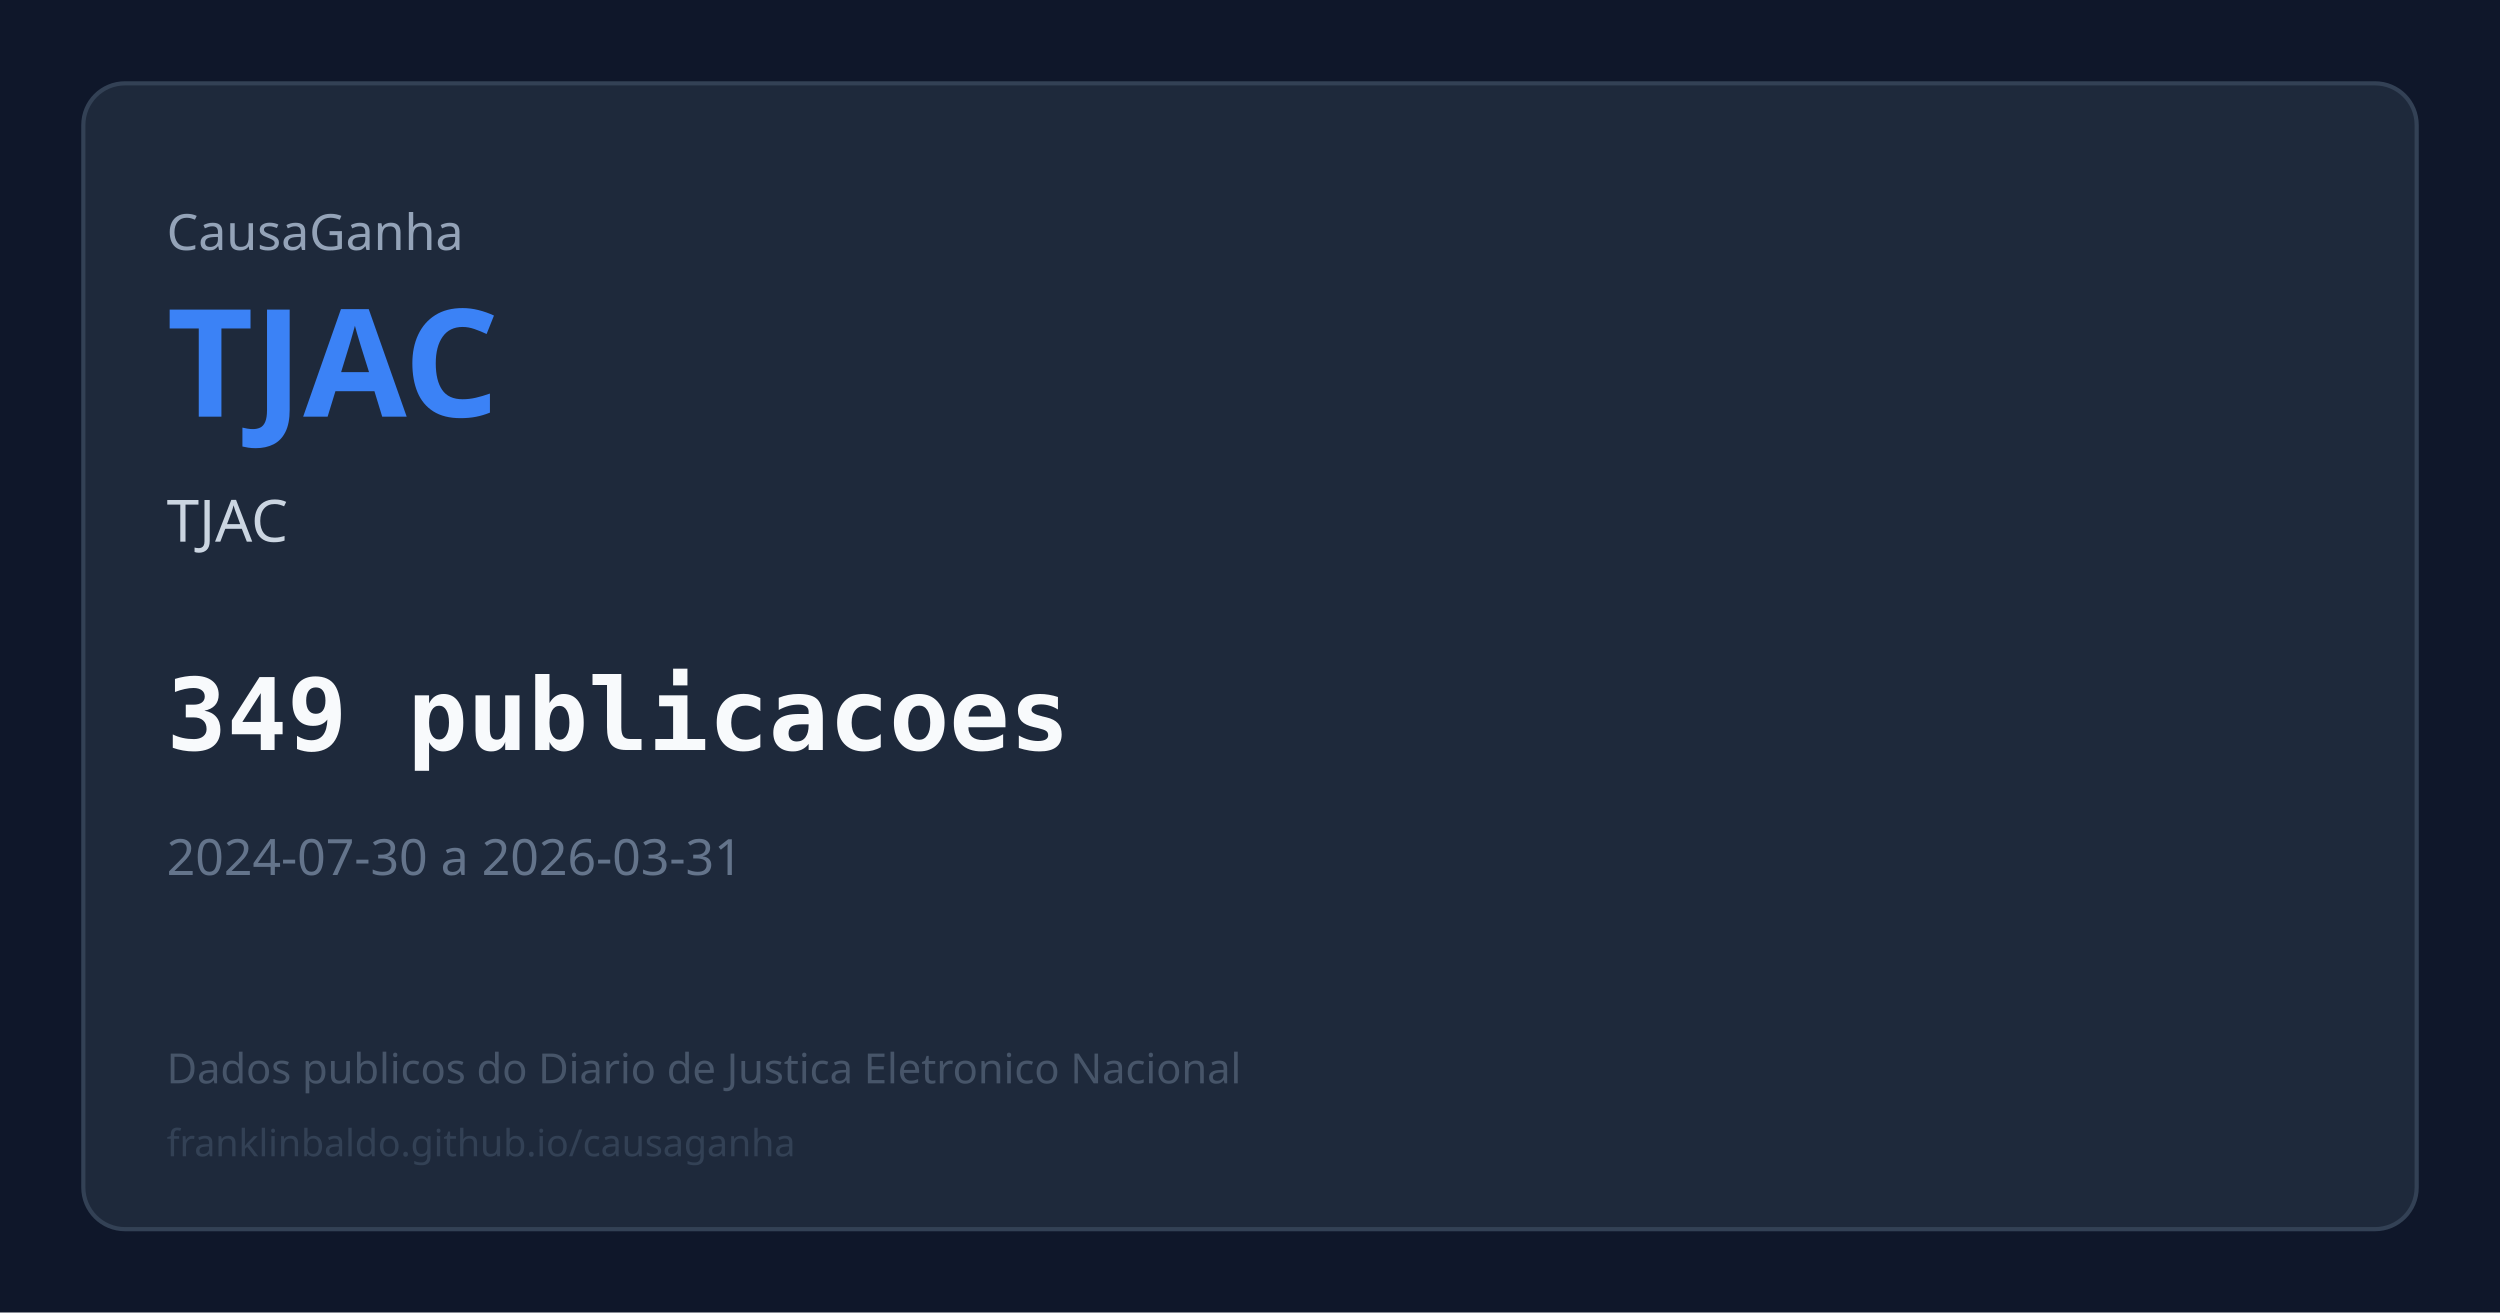
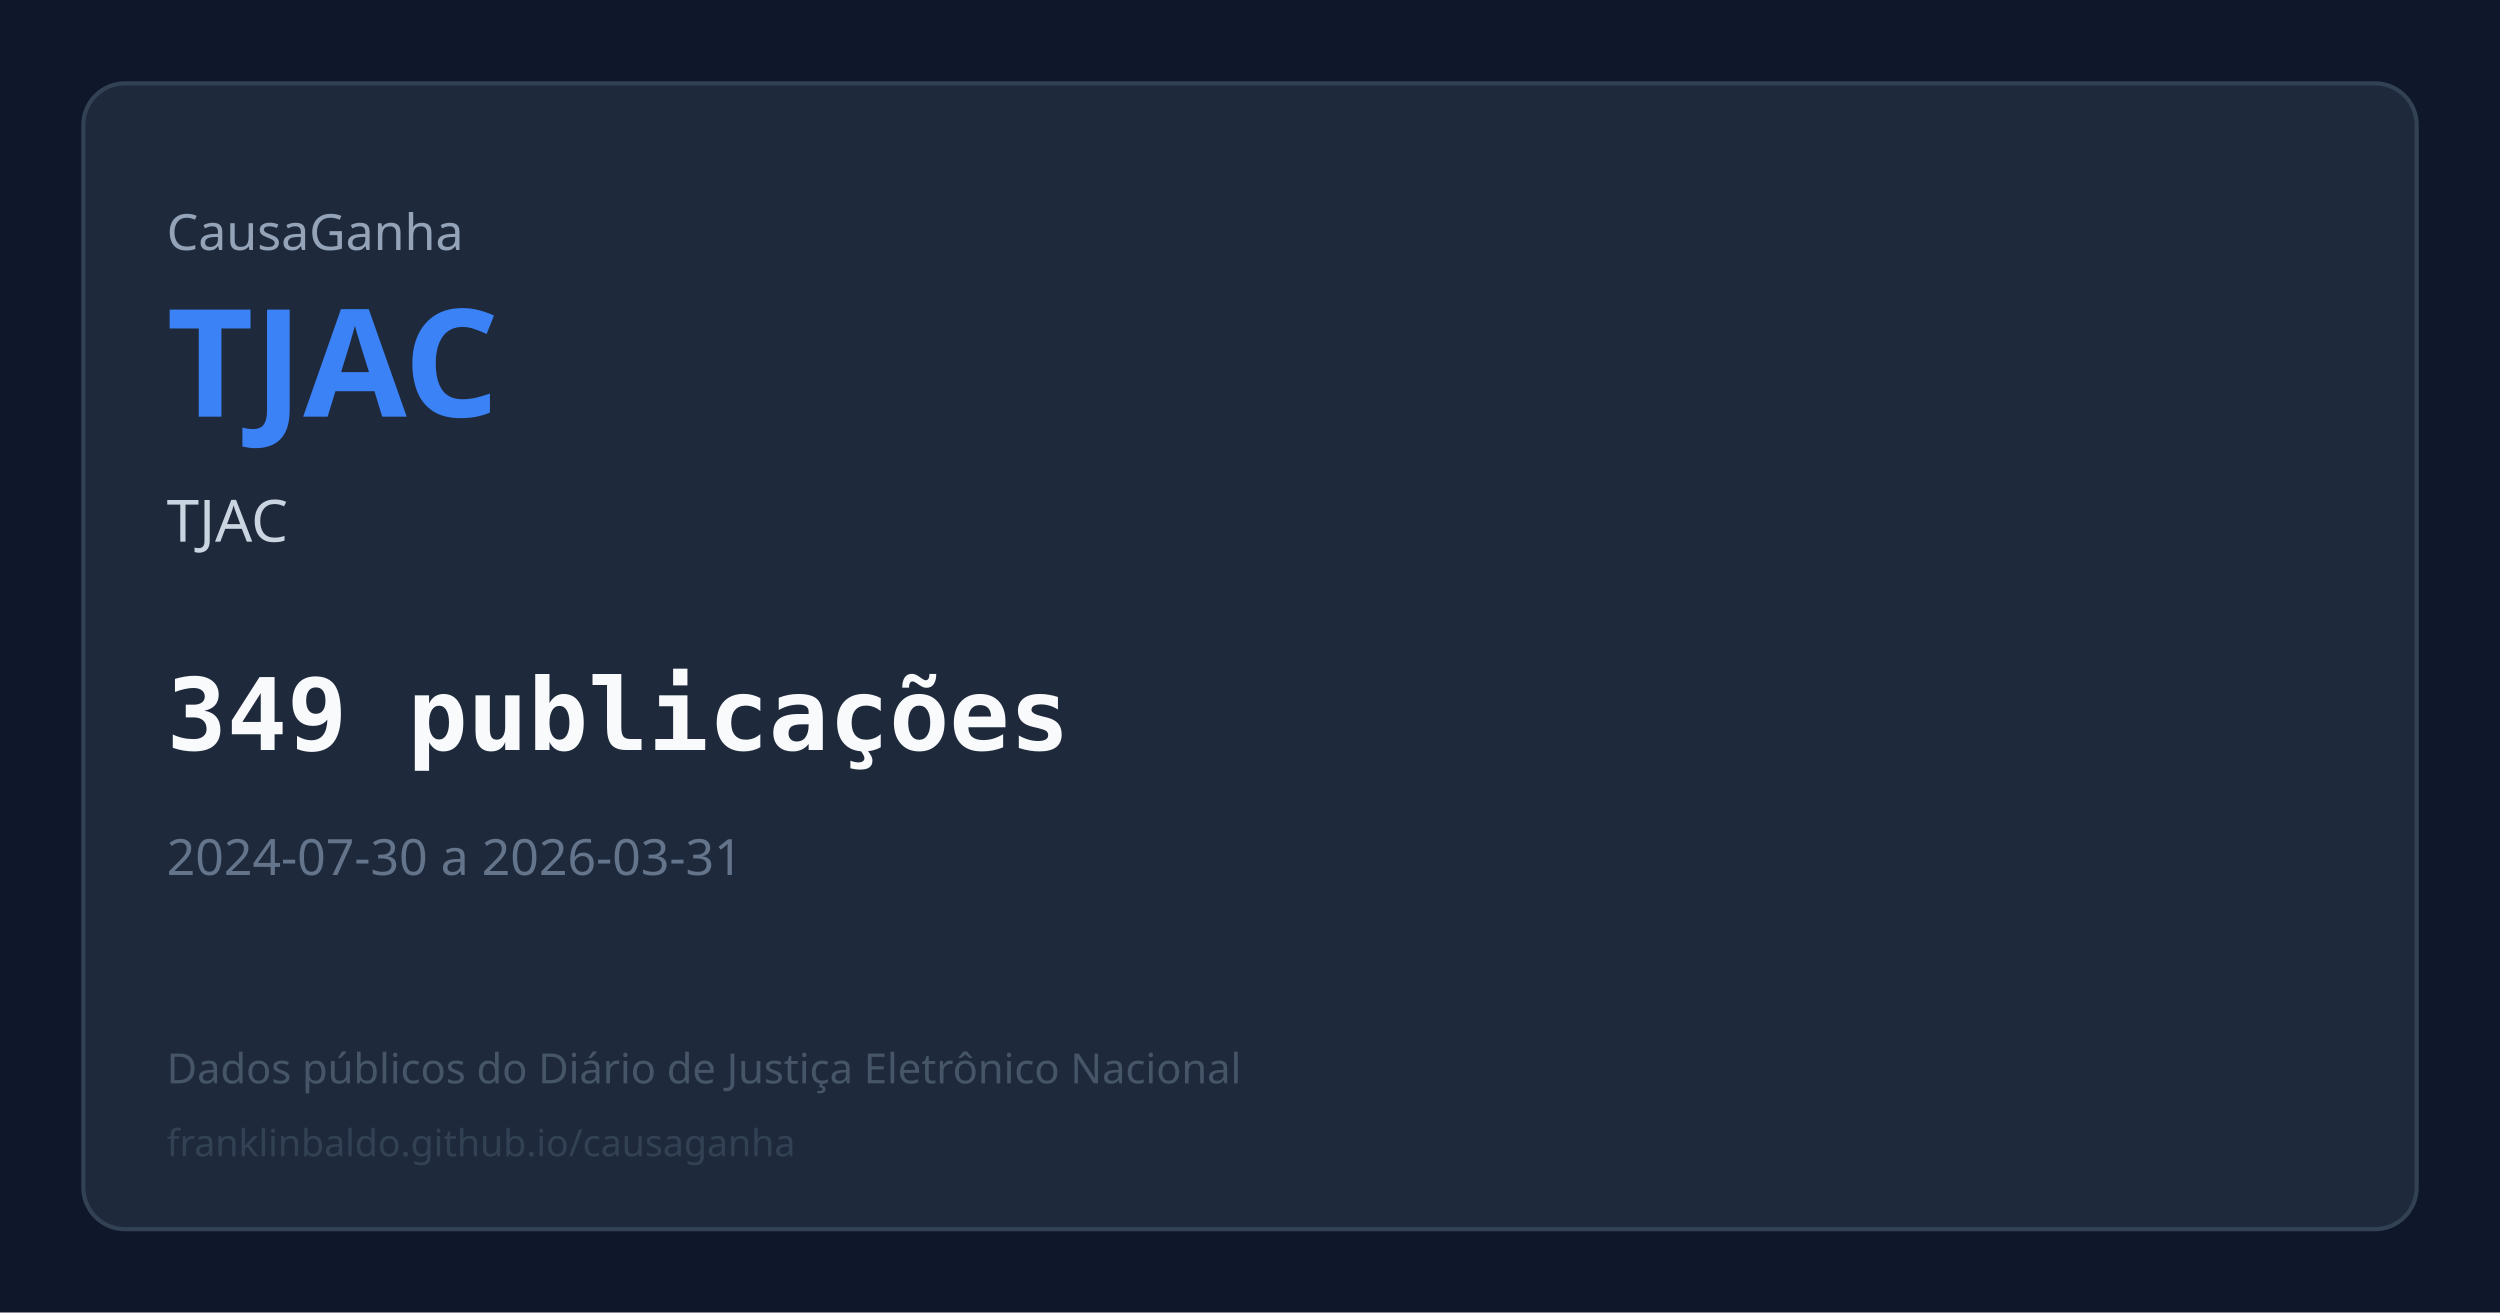
<svg xmlns="http://www.w3.org/2000/svg" width="1200" height="630">
  <rect width="1200" height="630" fill="#0f172a" />
  <rect x="40" y="40" width="1120" height="550" rx="20" fill="#1e293b" stroke="#334155" stroke-width="2" />
  <text x="80" y="120" font-family="system-ui,sans-serif" font-size="24" fill="#94a3b8">CausaGanha</text>
  <text x="80" y="200" font-family="system-ui,sans-serif" font-size="72" font-weight="bold" fill="#3b82f6">TJAC</text>
  <text x="80" y="260" font-family="system-ui,sans-serif" font-size="28" fill="#cbd5e1">TJAC</text>
-   <text x="80" y="360" font-family="monospace" font-size="48" font-weight="bold" fill="#f8fafc">349 publicacoes</text>
+   <text x="80" y="360" font-family="monospace" font-size="48" font-weight="bold" fill="#f8fafc">349 publicações</text>
  <text x="80" y="420" font-family="system-ui,sans-serif" font-size="24" fill="#64748b">2024-07-30 a 2026-03-31</text>
-   <text x="80" y="520" font-family="system-ui,sans-serif" font-size="20" fill="#475569">Dados publicos do Diario de Justica Eletronico Nacional</text>
+   <text x="80" y="520" font-family="system-ui,sans-serif" font-size="20" fill="#475569">Dados públicos do Diário de Justiça Eletrônico Nacional</text>
  <text x="80" y="555" font-family="system-ui,sans-serif" font-size="18" fill="#334155">franklinbaldo.github.io/causaganha</text>
</svg>
